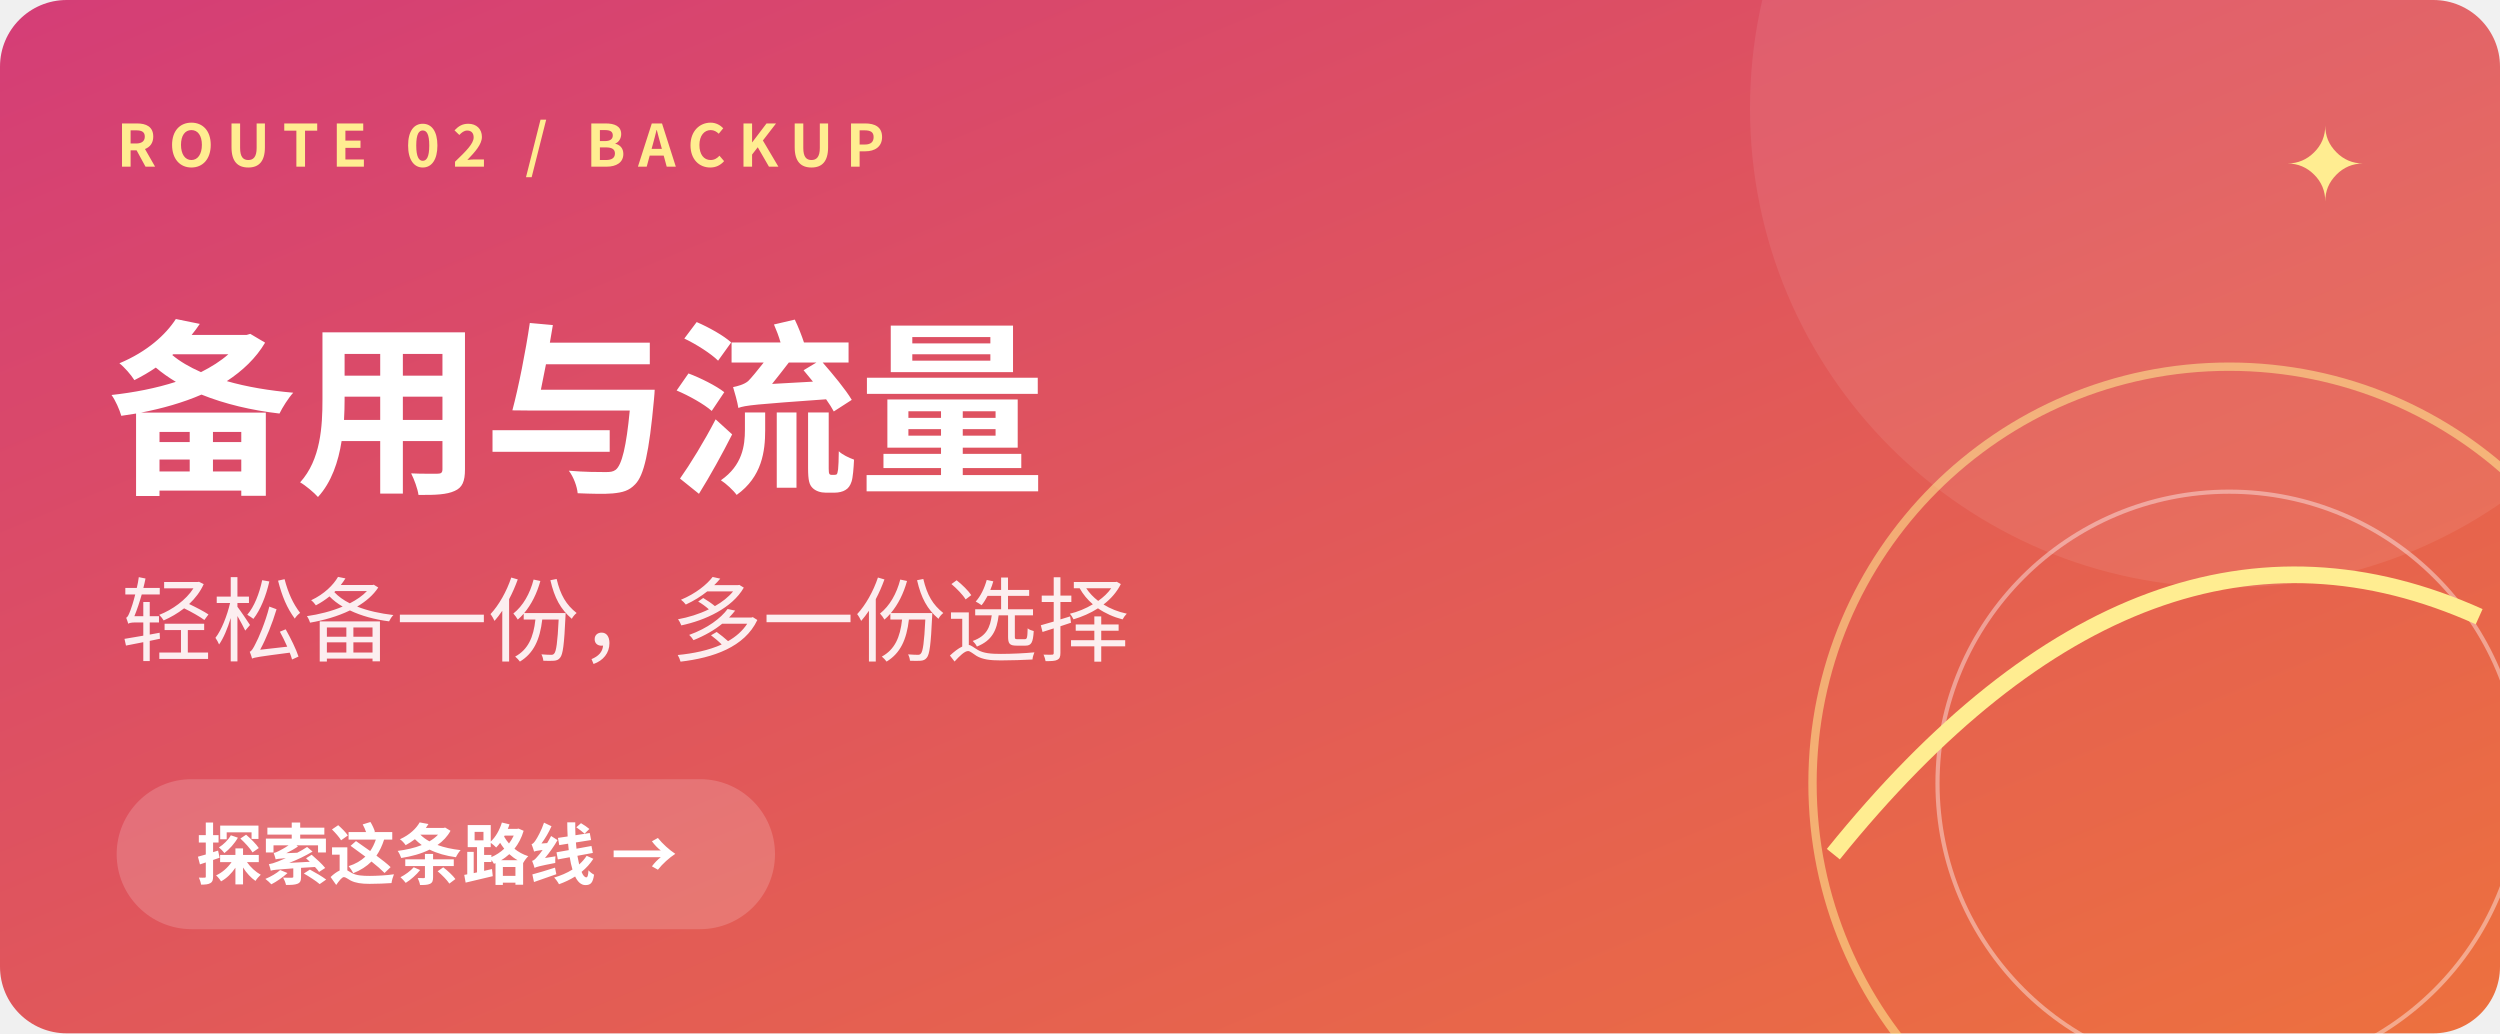
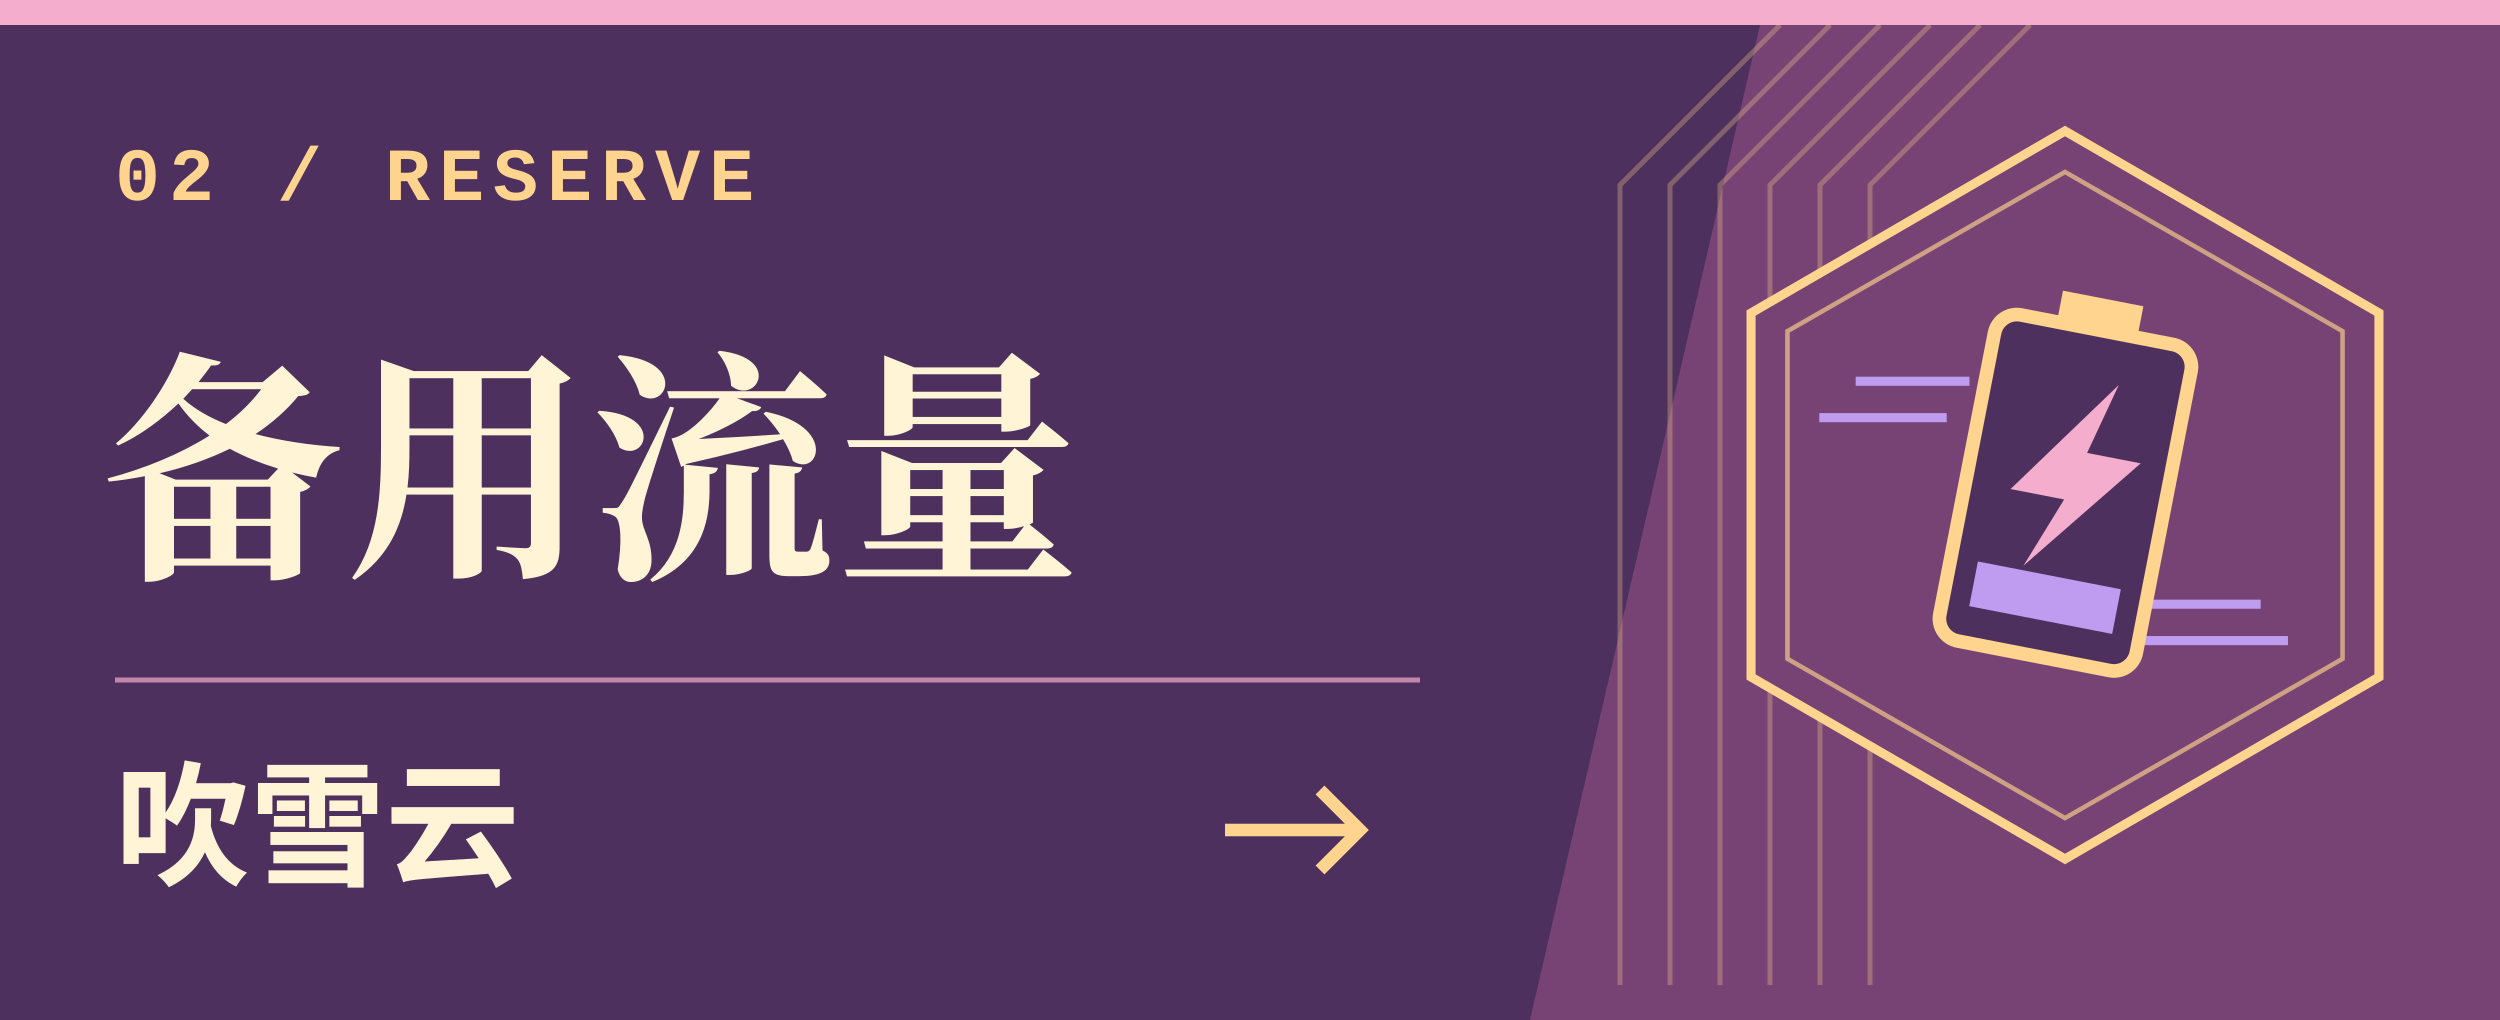
- <svg xmlns="http://www.w3.org/2000/svg" width="600" height="248" viewBox="0 0 600 248" role="img" aria-labelledby="title desc">
-   <defs>
-     <linearGradient id="g" x2="1" y2="1">
-       <stop stop-color="#d43d77" />
-       <stop offset="1" stop-color="#ed713e" />
-     </linearGradient>
-   </defs>
-   <rect width="600" height="248" rx="16" fill="url(#g)" />
-   <circle cx="535" cy="26" r="115" fill="#fff" opacity=".08" />
-   <circle cx="535" cy="188" r="100" fill="none" stroke="#ffed91" stroke-width="2" opacity=".55" />
-   <circle cx="535" cy="188" r="70" fill="none" stroke="#fff" opacity=".4" />
-   <path d="M440 205 Q515 112 595 148" fill="none" stroke="#ffed91" stroke-width="4" />
-   <g font-family="Microsoft YaHei,PingFang SC,Noto Sans CJK SC,sans-serif">
-     <text x="28" y="40" font-size="14" letter-spacing="3" font-weight="700" fill="#ffed91">ROUTE 02 / BACKUP</text>
-     <text x="26" y="115" font-size="45" font-weight="900" fill="#fff">备用与流量</text>
-     <text x="29" y="157" font-size="22" fill="#fff" opacity=".9">轻松备一份，多一份选择</text>
-     <rect x="28" y="187" width="158" height="36" rx="18" fill="#fff" opacity=".17" />
-     <text x="47" y="211" font-size="16" font-weight="700" fill="#fff">探索这条路线  →</text>
-     <text x="548" y="48" font-size="24" fill="#ffed91">✦</text>
+ <svg xmlns="http://www.w3.org/2000/svg" viewBox="0 0 500 204" width="500" height="204" role="img" aria-labelledby="title desc">
+   <rect x="0" y="0" width="500" height="204" fill="#4e305e" />
+   <rect x="0" y="0" width="500" height="5" fill="#f5adcd" />
+   <path d="M352 5h148v199H306Z" fill="#764374" />
+   <path d="M356 5l-32 32v160 M366 5l-32 32v160 M376 5l-32 32v160 M386 5l-32 32v160 M396 5l-32 32v160 M406 5l-32 32v160" fill="none" stroke="#ffd48e" stroke-width="1" opacity=".30" />
+   <g transform="translate(413 99) scale(0.91)">
+     <path d="M0-80L69-40v80L0 80l-69-40v-80Z" fill="#764374" stroke="#ffd48e" stroke-width="2" />
+     <path d="M0-71l61 35v72L0 71l-61-35v-72Z" fill="none" stroke="#ffd48e" stroke-width="1" opacity=".65" />
+     <path d="M-46-25h25m-33 8h28m44 41h25m-27 8h33" fill="none" stroke="#c09cf1" stroke-width="2" />
+     <g transform="rotate(11)">
+       <rect x="-22" y="-37" width="44" height="73" rx="5" fill="#4e305e" stroke="#ffd48e" stroke-width="3" />
+       <rect x="-9" y="-44" width="18" height="7" fill="#ffd48e" />
+       <rect x="-16" y="18" width="32" height="10" fill="#c09cf1" />
+       <path d="M7-26L-12 1h12l-6 16L15-10H3Z" fill="#f5adcd" />
+     </g>
  </g>
+   <text x="23" y="40" fill="#ffd48e" font-family="Consolas,'Liberation Mono',monospace" font-size="15" font-weight="700" letter-spacing="1.8">02   /   RESERVE</text>
+   <text x="20" y="112" fill="#fff4d6" font-family="Georgia,'Noto Serif CJK SC','Songti SC',SimSun,serif" font-size="49" font-weight="800">备用流量</text>
+   <path d="M23 136h261" fill="none" stroke="#f5adcd" stroke-width="1" opacity=".70" />
+   <text x="23" y="175" fill="#fff4d6" font-family="'Microsoft YaHei','PingFang SC','Noto Sans CJK SC',sans-serif" font-size="27" font-weight="700">吹雪云</text>
+   <path d="M245 166h27m-8-8 8 8-8 8" fill="none" stroke="#ffd48e" stroke-width="2.5" />
</svg>
